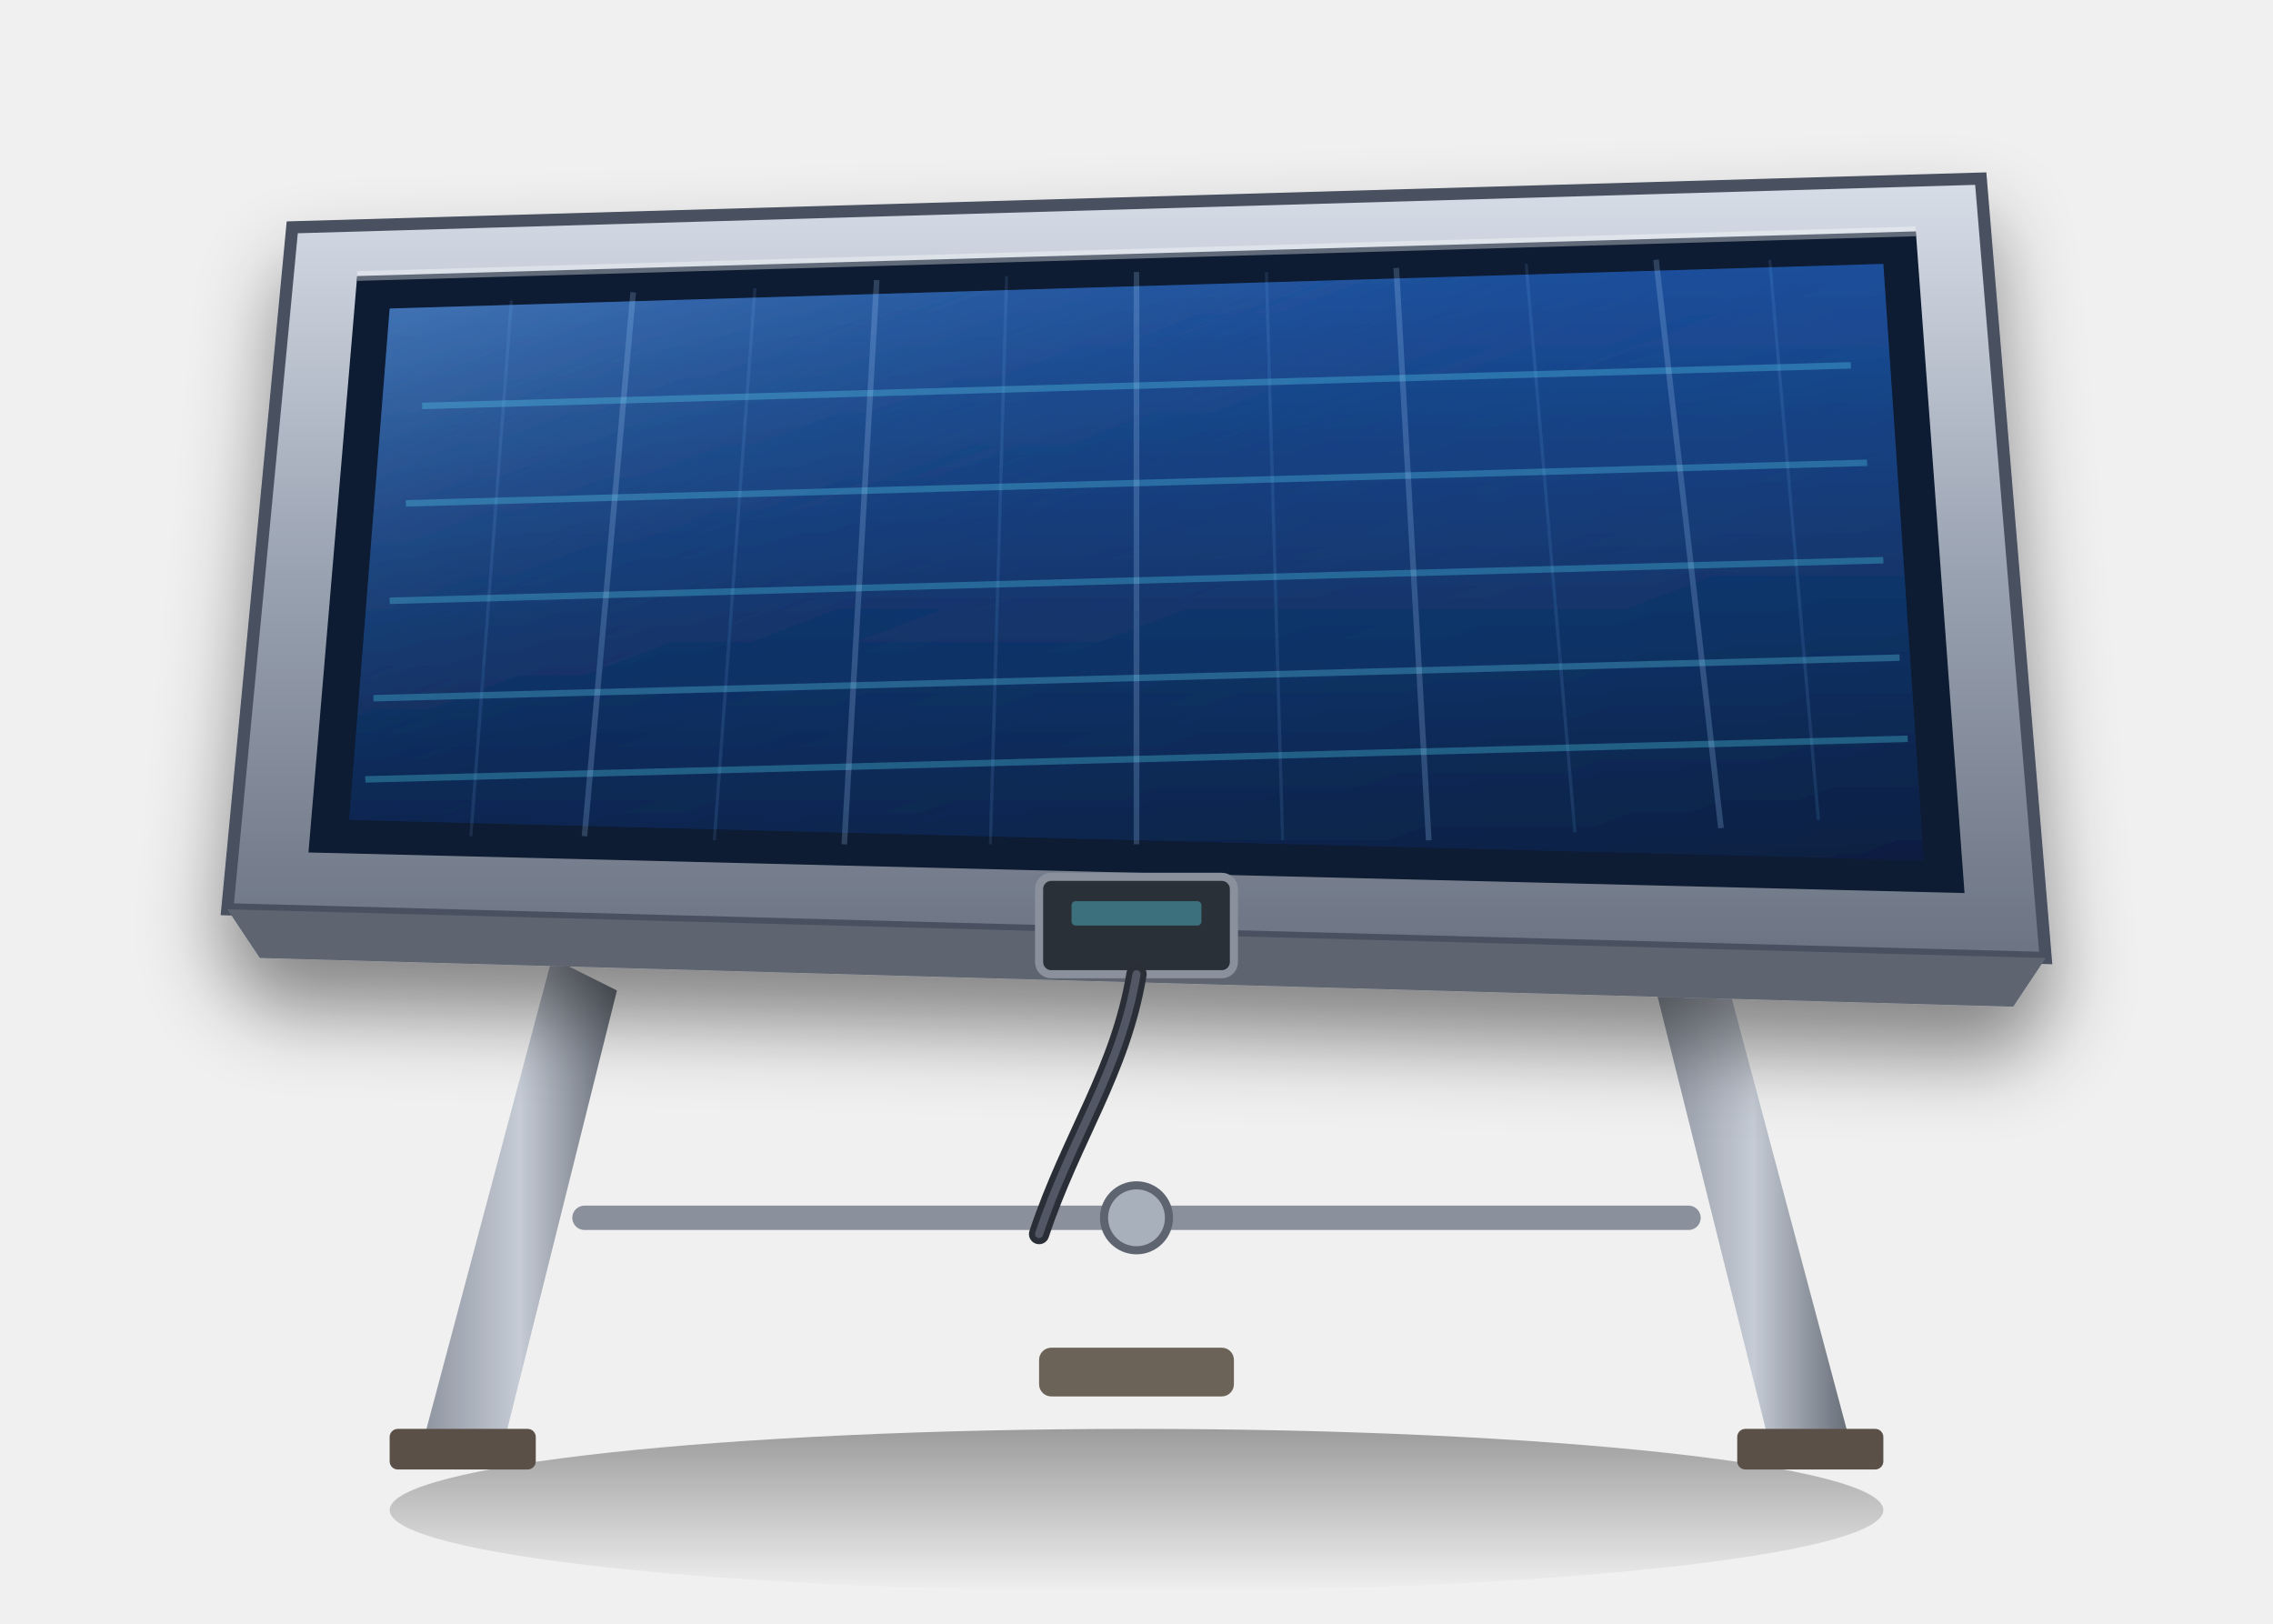
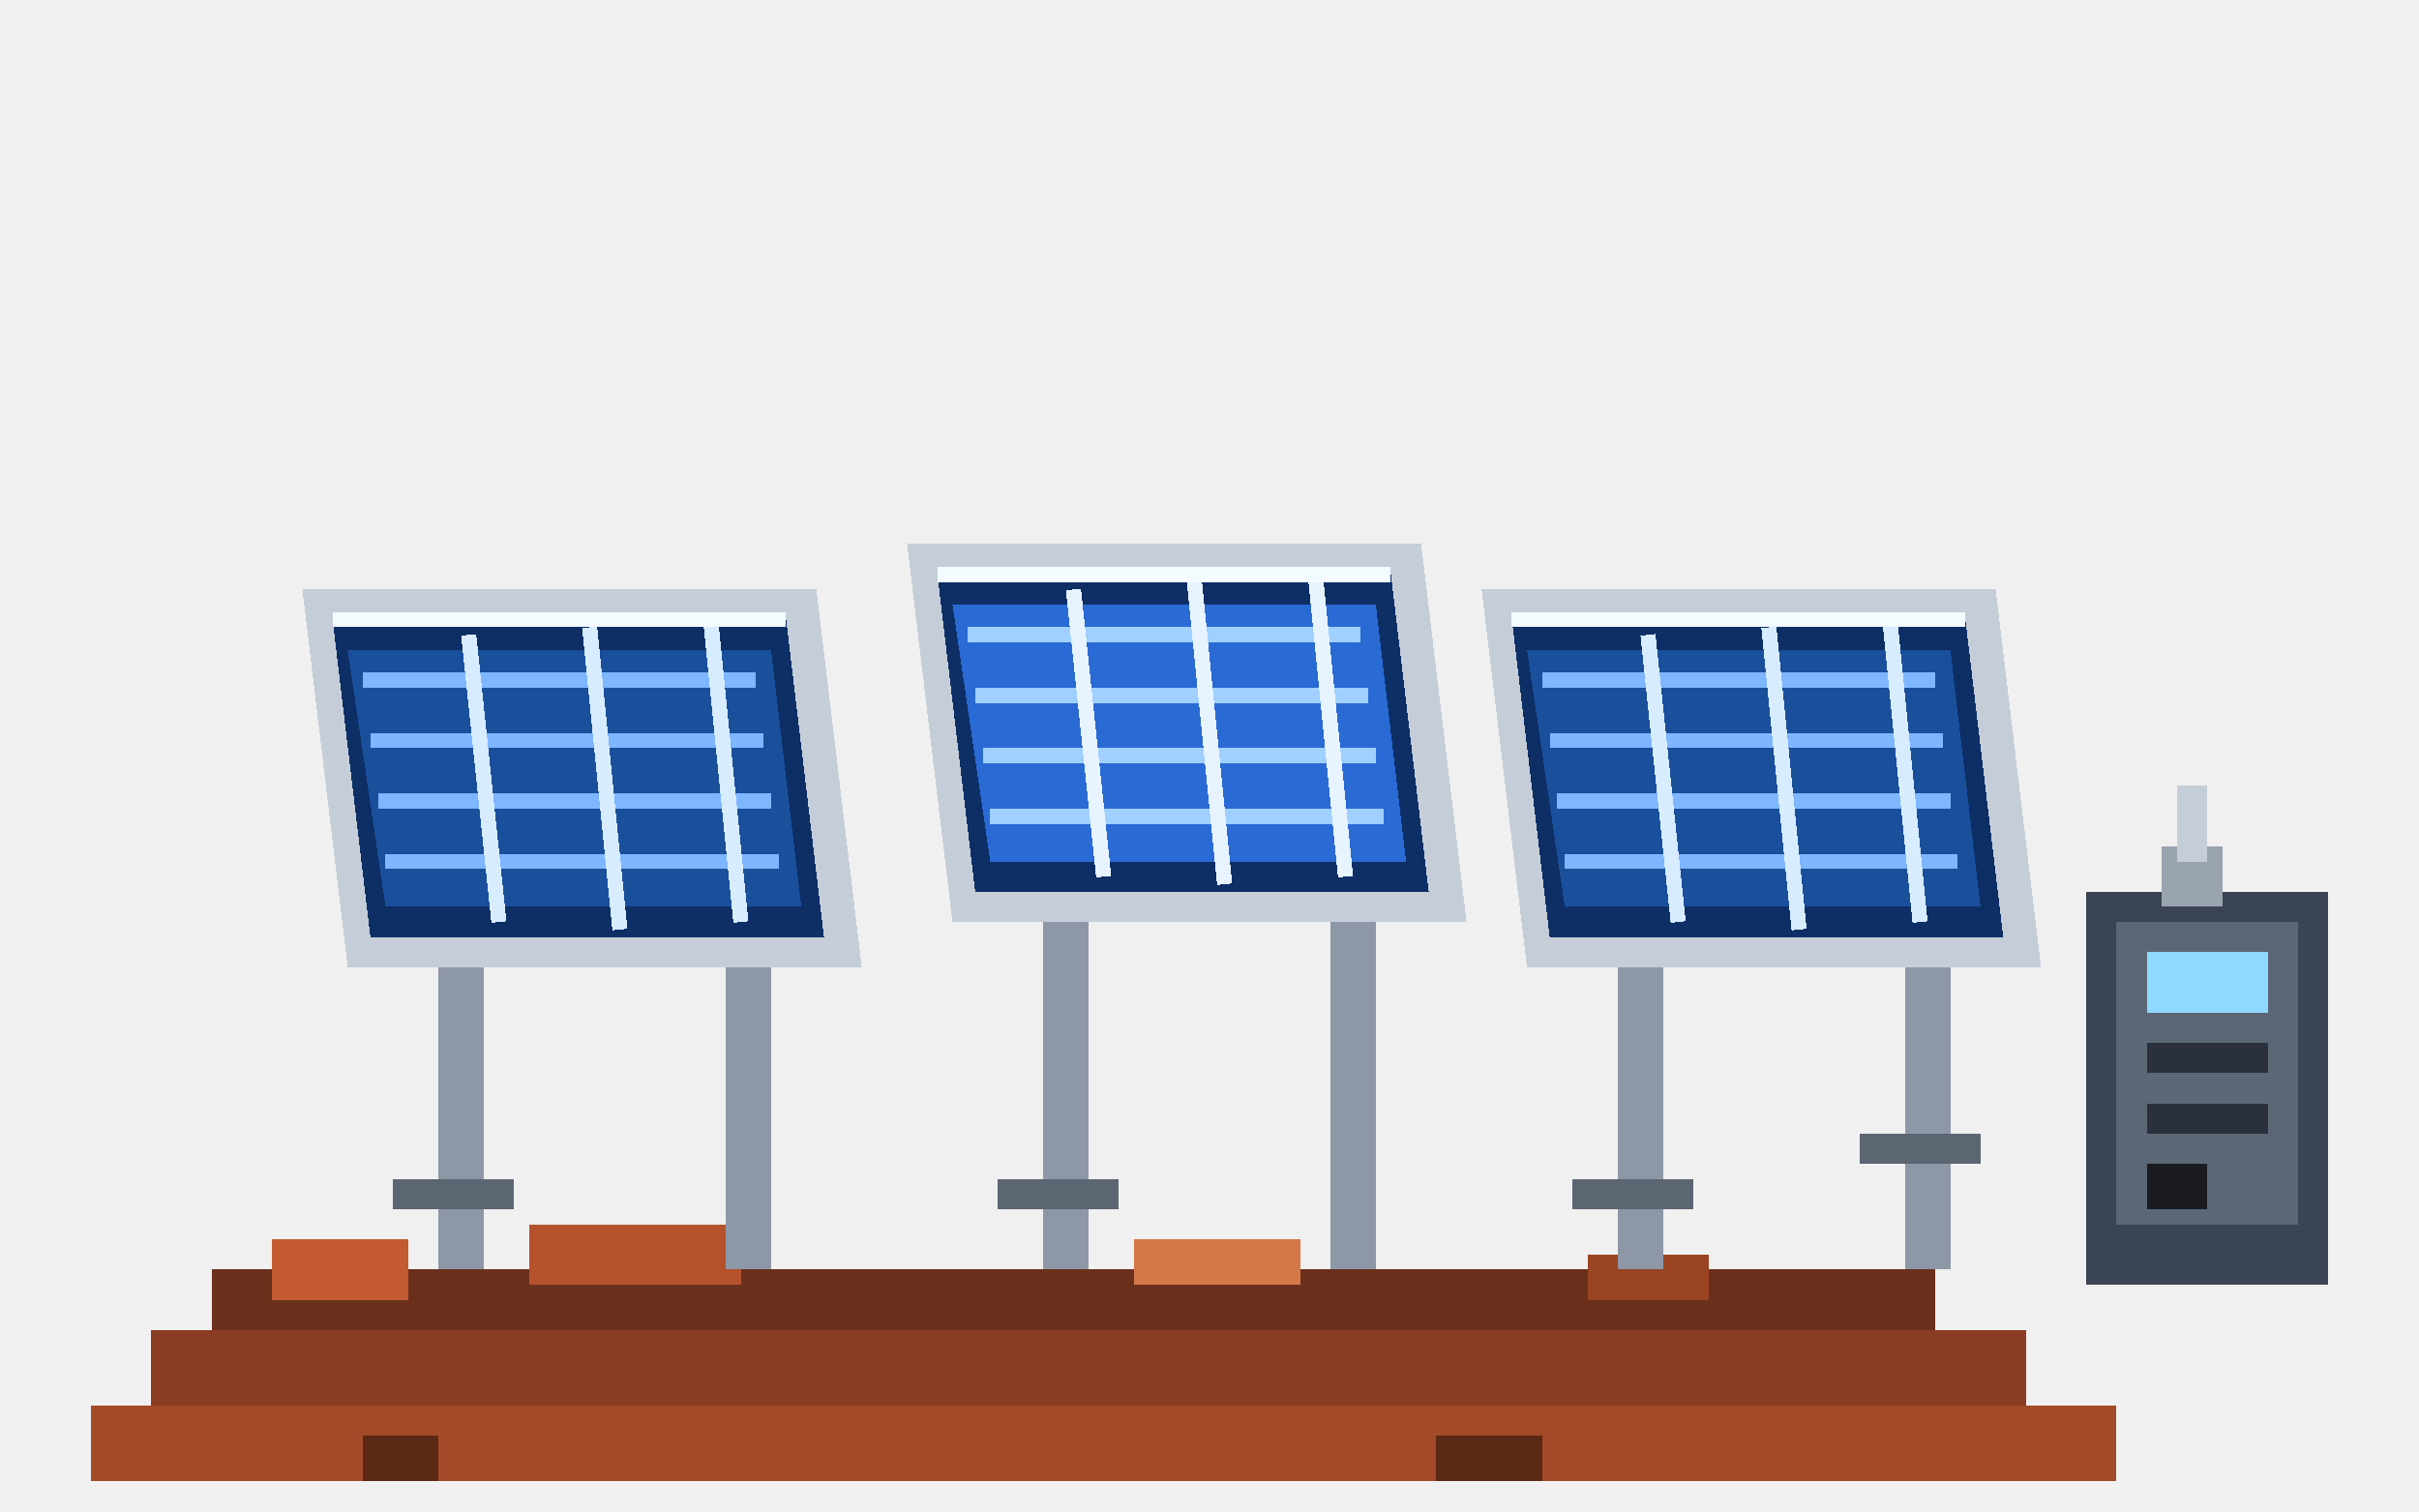
- <svg xmlns="http://www.w3.org/2000/svg" viewBox="0 0 280 200" fill="none">
-   <defs>
-     <linearGradient id="skyGloss" x1="0" y1="0" x2="1" y2="1">
-       <stop offset="0%" stop-color="#9fd4ff" stop-opacity="0.35" />
-       <stop offset="45%" stop-color="#1a4a8a" stop-opacity="0.05" />
-       <stop offset="100%" stop-color="#061428" stop-opacity="0.25" />
-     </linearGradient>
-     <linearGradient id="cellBlue" x1="0" y1="0" x2="0" y2="1">
-       <stop offset="0%" stop-color="#1c4f9c" />
-       <stop offset="55%" stop-color="#12366e" />
-       <stop offset="100%" stop-color="#0a2248" />
-     </linearGradient>
-     <linearGradient id="frameMetal" x1="0" y1="0" x2="0" y2="1">
-       <stop offset="0%" stop-color="#d8dee8" />
-       <stop offset="50%" stop-color="#9aa3b2" />
-       <stop offset="100%" stop-color="#6b7382" />
-     </linearGradient>
-     <linearGradient id="legMetal" x1="0" y1="0" x2="1" y2="0">
-       <stop offset="0%" stop-color="#8a909c" />
-       <stop offset="50%" stop-color="#c4cad4" />
-       <stop offset="100%" stop-color="#5e6570" />
-     </linearGradient>
-     <linearGradient id="groundShade" x1="0.5" y1="0" x2="0.5" y2="1">
-       <stop offset="0%" stop-color="#000" stop-opacity="0.35" />
-       <stop offset="100%" stop-color="#000" stop-opacity="0" />
-     </linearGradient>
-     <filter id="softShadow" x="-20%" y="-20%" width="140%" height="140%">
-       <feDropShadow dx="0" dy="6" stdDeviation="5" flood-color="#000" flood-opacity="0.45" />
-     </filter>
-   </defs>
-   <ellipse cx="140" cy="186" rx="92" ry="10" fill="url(#groundShade)" />
-   <path d="M68 118 L52 178 L62 178 L76 122 Z" fill="url(#legMetal)" opacity="0.95" />
-   <path d="M212 118 L228 178 L218 178 L204 122 Z" fill="url(#legMetal)" opacity="0.95" />
-   <rect x="48" y="176" width="18" height="5" rx="1" fill="#5a5048" />
-   <rect x="214" y="176" width="18" height="5" rx="1" fill="#5a5048" />
-   <path d="M72 150 H208" stroke="#8a909c" stroke-width="3" stroke-linecap="round" />
-   <circle cx="140" cy="150" r="4" fill="#a8b0bc" stroke="#5e6570" stroke-width="1" />
-   <path d="M140 128 L140 168" stroke="url(#legMetal)" stroke-width="5" stroke-linecap="round" />
-   <rect x="128" y="166" width="24" height="6" rx="1.5" fill="#6b6258" />
-   <g filter="url(#softShadow)">
-     <path d="M36 28 L244 22 L252 118 L28 112 Z" fill="url(#frameMetal)" stroke="#4a5160" stroke-width="1.5" />
-     <path d="M44 34 L236 28.5 L242 110 L38 105 Z" fill="#0c1a30" />
-     <path d="M48 38 L232 32.5 L237 106 L43 101 Z" fill="url(#cellBlue)" />
-     <path d="M48 38 L232 32.5 L237 106 L43 101 Z" fill="url(#skyGloss)" />
-     <g stroke="#5ee7ff" stroke-opacity="0.28" stroke-width="0.8">
-       <path d="M52 50 L228 45" />
-       <path d="M50 62 L230 57" />
-       <path d="M48 74 L232 69" />
-       <path d="M46 86 L234 81" />
-       <path d="M45 96 L235 91" />
-     </g>
-     <g stroke="#a8d4ff" stroke-opacity="0.22" stroke-width="0.7">
-       <path d="M78 36 L72 103" />
-       <path d="M108 34.5 L104 104" />
-       <path d="M140 33.5 L140 104" />
-       <path d="M172 33 L176 103.5" />
-       <path d="M204 32 L212 102" />
-     </g>
-     <g stroke="#7eb8ff" stroke-opacity="0.12" stroke-width="0.4">
-       <path d="M63 37 L58 103" />
-       <path d="M93 35.5 L88 103.5" />
-       <path d="M124 34 L122 104" />
-       <path d="M156 33.5 L158 103.5" />
-       <path d="M188 32.5 L194 102.5" />
-       <path d="M218 32 L224 101" />
-     </g>
-     <path d="M44 34 L236 28.5" stroke="#fff" stroke-opacity="0.35" stroke-width="1.2" />
-     <path d="M28 112 L252 118 L248 124 L32 118 Z" fill="#5e6570" />
+ <svg xmlns="http://www.w3.org/2000/svg" viewBox="0 0 320 200" shape-rendering="crispEdges">
+   <g>
+     <rect x="28" y="168" width="228" height="10" fill="#6a301c" />
+     <rect x="20" y="176" width="248" height="12" fill="#8a3d22" />
+     <rect x="12" y="186" width="268" height="10" fill="#a34a28" />
+     <rect x="36" y="164" width="18" height="8" fill="#c45a30" />
+     <rect x="70" y="162" width="28" height="8" fill="#b5522c" />
+     <rect x="150" y="164" width="22" height="6" fill="#d47848" />
+     <rect x="210" y="166" width="16" height="6" fill="#9a4424" />
+     <rect x="48" y="190" width="10" height="6" fill="#5a2814" />
+     <rect x="190" y="190" width="14" height="6" fill="#5a2814" />
  </g>
-   <rect x="128" y="108" width="24" height="12" rx="1.5" fill="#2a3038" stroke="#8a909c" stroke-width="1" />
-   <rect x="132" y="111" width="16" height="3" rx="0.5" fill="#5ee7ff" fill-opacity="0.35" />
-   <path d="M140 120 C138 132 132 140 128 152" stroke="#2a2e36" stroke-width="2.5" stroke-linecap="round" fill="none" />
-   <path d="M140 120 C138 132 132 140 128 152" stroke="#6b7382" stroke-width="1" stroke-linecap="round" fill="none" opacity="0.6" />
+   <g fill="#8d97a6">
+     <rect x="58" y="118" width="6" height="50" />
+     <rect x="96" y="112" width="6" height="56" />
+     <rect x="138" y="118" width="6" height="50" />
+     <rect x="176" y="112" width="6" height="56" />
+     <rect x="214" y="118" width="6" height="50" />
+     <rect x="252" y="112" width="6" height="56" />
+   </g>
+   <rect x="52" y="156" width="16" height="4" fill="#5c6572" />
+   <rect x="132" y="156" width="16" height="4" fill="#5c6572" />
+   <rect x="208" y="156" width="16" height="4" fill="#5c6572" />
+   <rect x="246" y="150" width="16" height="4" fill="#5c6572" />
+   <g>
+     <path d="M40 78 H108 L114 128 H46 Z" fill="#c5ced8" />
+     <path d="M44 82 H104 L109 124 H49 Z" fill="#0d2f66" />
+     <path d="M46 86 H102 L106 120 H51 Z" fill="#1a4f9c" />
+     <path d="M48 90 H100" stroke="#7eb6ff" stroke-width="2" />
+     <path d="M49 98 H101" stroke="#7eb6ff" stroke-width="2" />
+     <path d="M50 106 H102" stroke="#7eb6ff" stroke-width="2" />
+     <path d="M51 114 H103" stroke="#7eb6ff" stroke-width="2" />
+     <path d="M62 84 L66 122" stroke="#d7ecff" stroke-width="2" />
+     <path d="M78 83 L82 123" stroke="#d7ecff" stroke-width="2" />
+     <path d="M94 82 L98 122" stroke="#d7ecff" stroke-width="2" />
+     <path d="M44 82 H104" stroke="#f4fbff" stroke-width="2" />
+     <path d="M120 72 H188 L194 122 H126 Z" fill="#c5ced8" />
+     <path d="M124 76 H184 L189 118 H129 Z" fill="#0d2f66" />
+     <path d="M126 80 H182 L186 114 H131 Z" fill="#2a6ad4" />
+     <path d="M128 84 H180" stroke="#9fd0ff" stroke-width="2" />
+     <path d="M129 92 H181" stroke="#9fd0ff" stroke-width="2" />
+     <path d="M130 100 H182" stroke="#9fd0ff" stroke-width="2" />
+     <path d="M131 108 H183" stroke="#9fd0ff" stroke-width="2" />
+     <path d="M142 78 L146 116" stroke="#e7f4ff" stroke-width="2" />
+     <path d="M158 77 L162 117" stroke="#e7f4ff" stroke-width="2" />
+     <path d="M174 76 L178 116" stroke="#e7f4ff" stroke-width="2" />
+     <path d="M124 76 H184" stroke="#f4fbff" stroke-width="2" />
+     <path d="M196 78 H264 L270 128 H202 Z" fill="#c5ced8" />
+     <path d="M200 82 H260 L265 124 H205 Z" fill="#0d2f66" />
+     <path d="M202 86 H258 L262 120 H207 Z" fill="#1a4f9c" />
+     <path d="M204 90 H256" stroke="#7eb6ff" stroke-width="2" />
+     <path d="M205 98 H257" stroke="#7eb6ff" stroke-width="2" />
+     <path d="M206 106 H258" stroke="#7eb6ff" stroke-width="2" />
+     <path d="M207 114 H259" stroke="#7eb6ff" stroke-width="2" />
+     <path d="M218 84 L222 122" stroke="#d7ecff" stroke-width="2" />
+     <path d="M234 83 L238 123" stroke="#d7ecff" stroke-width="2" />
+     <path d="M250 82 L254 122" stroke="#d7ecff" stroke-width="2" />
+     <path d="M200 82 H260" stroke="#f4fbff" stroke-width="2" />
+   </g>
+   <g>
+     <rect x="276" y="118" width="32" height="52" fill="#3a4452" />
+     <rect x="280" y="122" width="24" height="40" fill="#5c6776" />
+     <rect x="284" y="126" width="16" height="8" fill="#8fd8ff" />
+     <rect x="284" y="138" width="16" height="4" fill="#2a313c" />
+     <rect x="284" y="146" width="16" height="4" fill="#2a313c" />
+     <rect x="284" y="154" width="8" height="6" fill="#1a1c22" />
+     <rect x="286" y="112" width="8" height="8" fill="#9aa3b0" />
+     <rect x="288" y="104" width="4" height="10" fill="#c5ced8" />
+   </g>
</svg>
